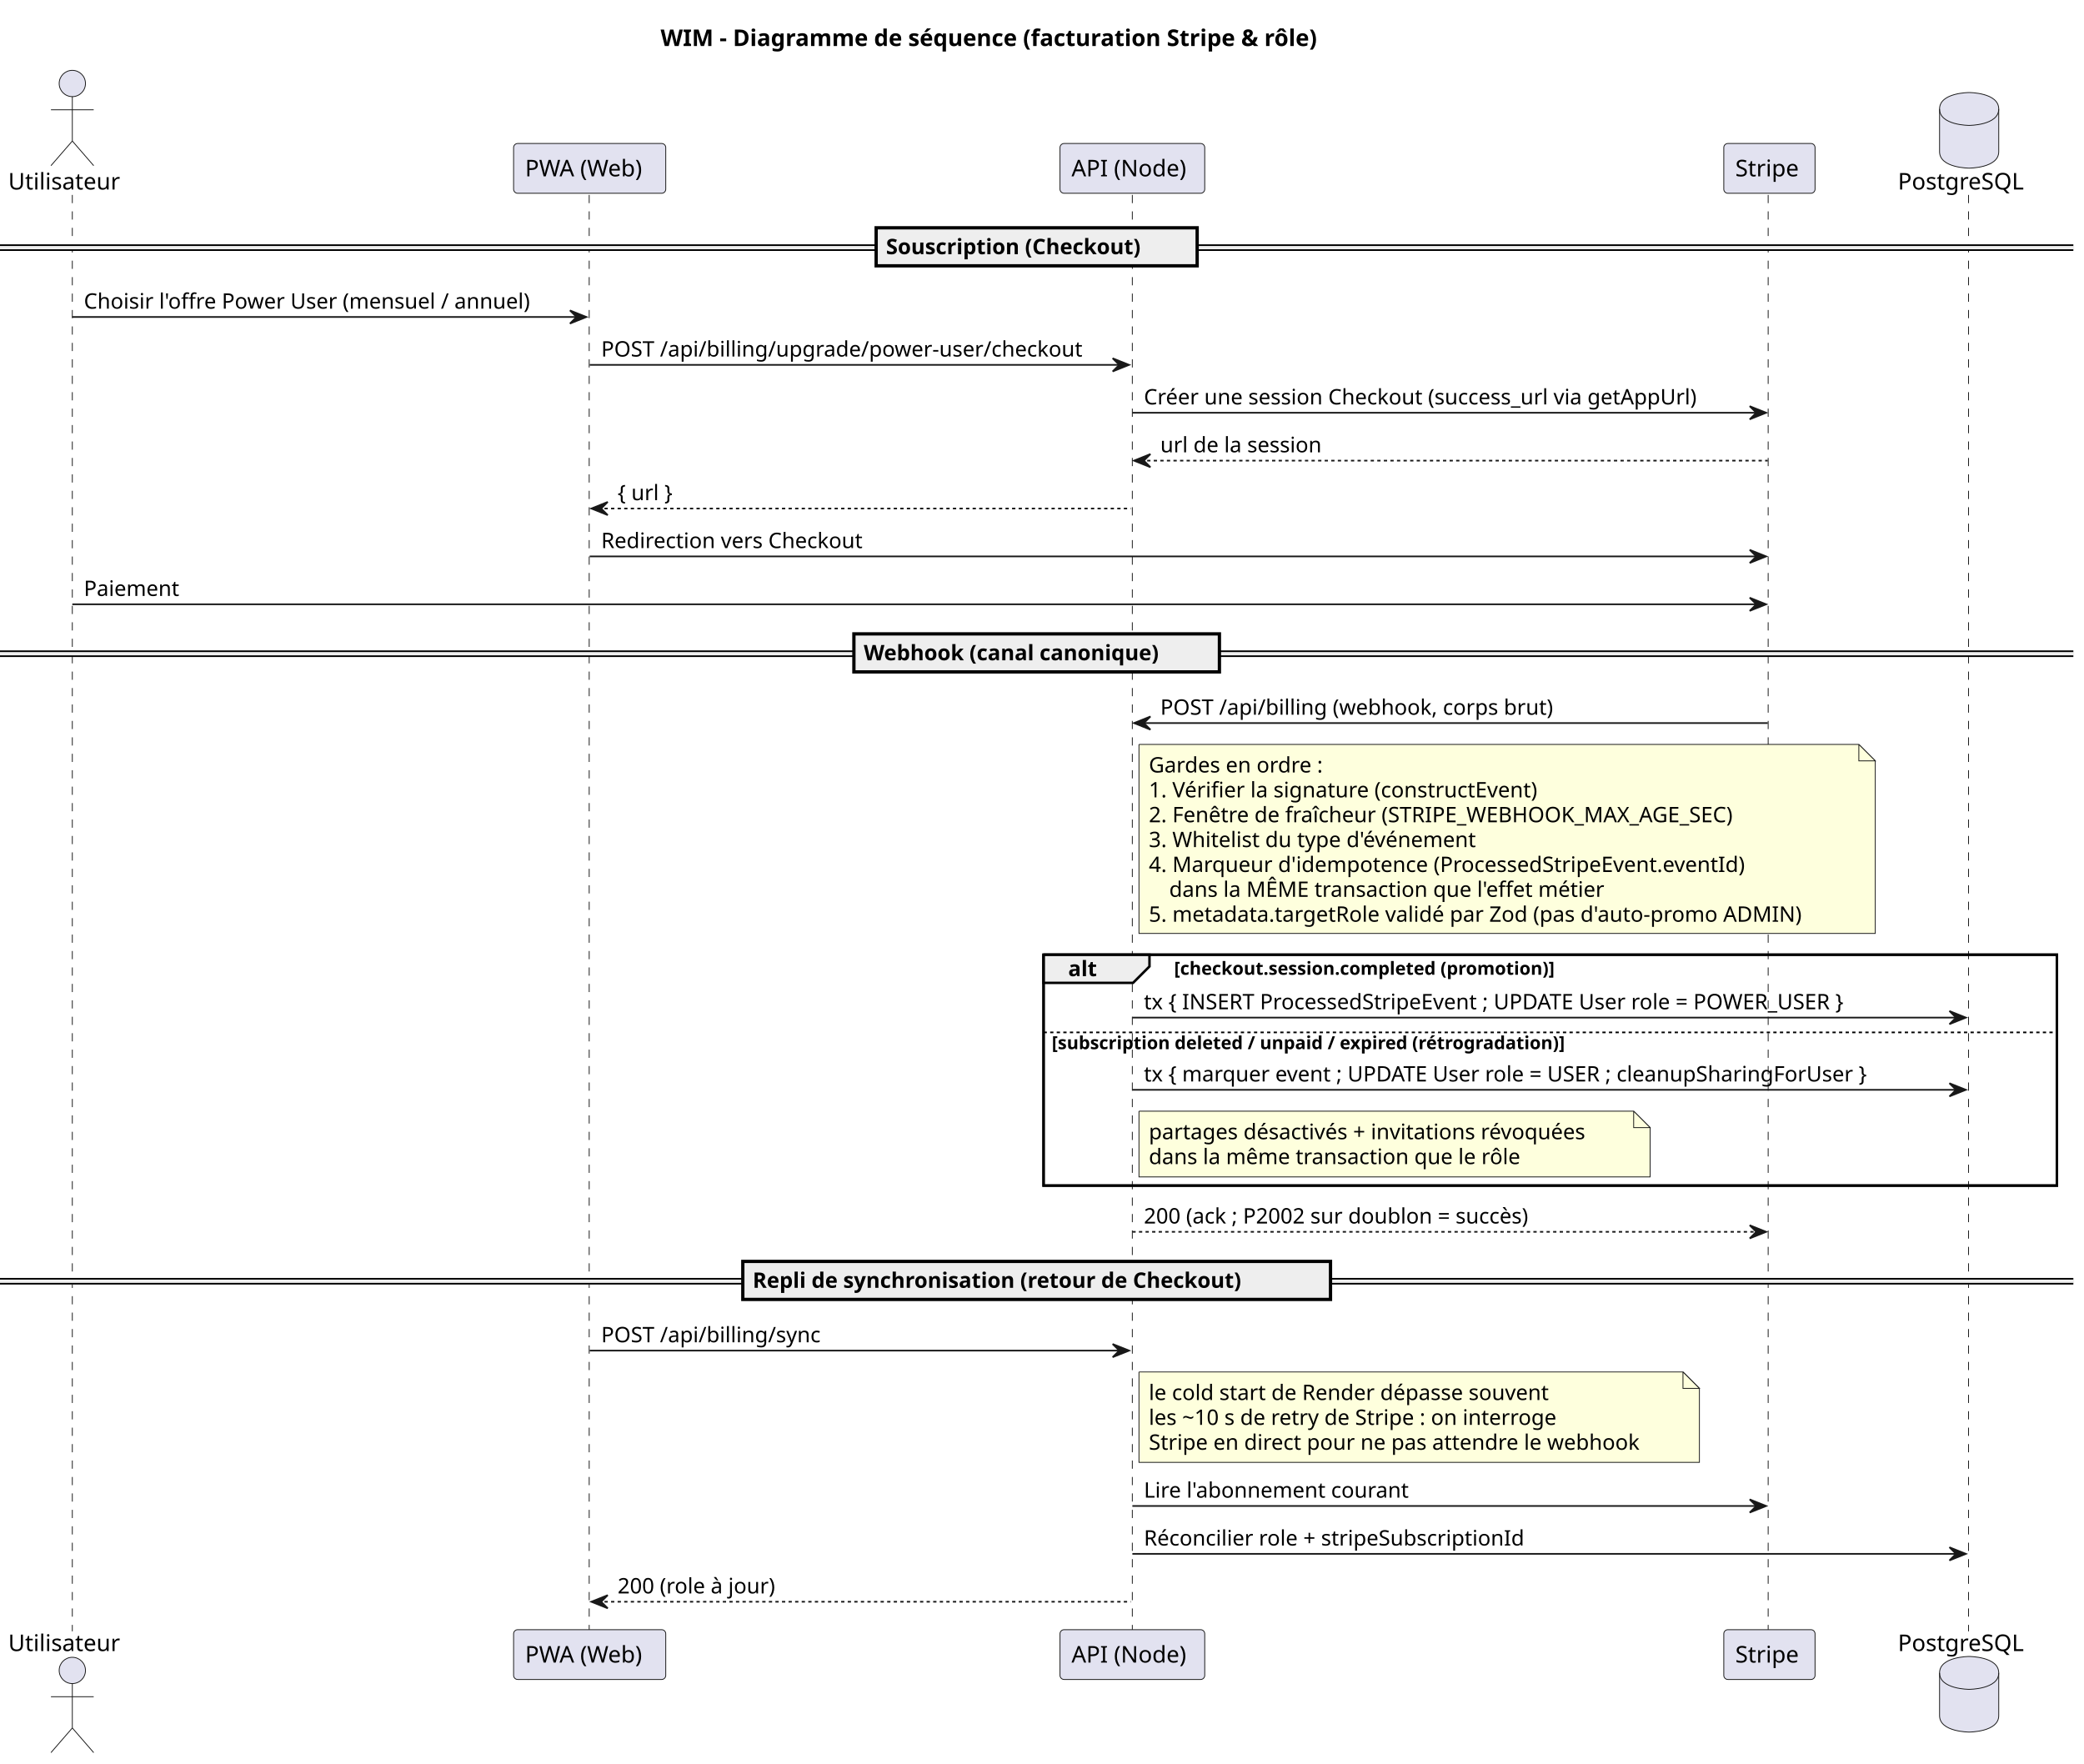
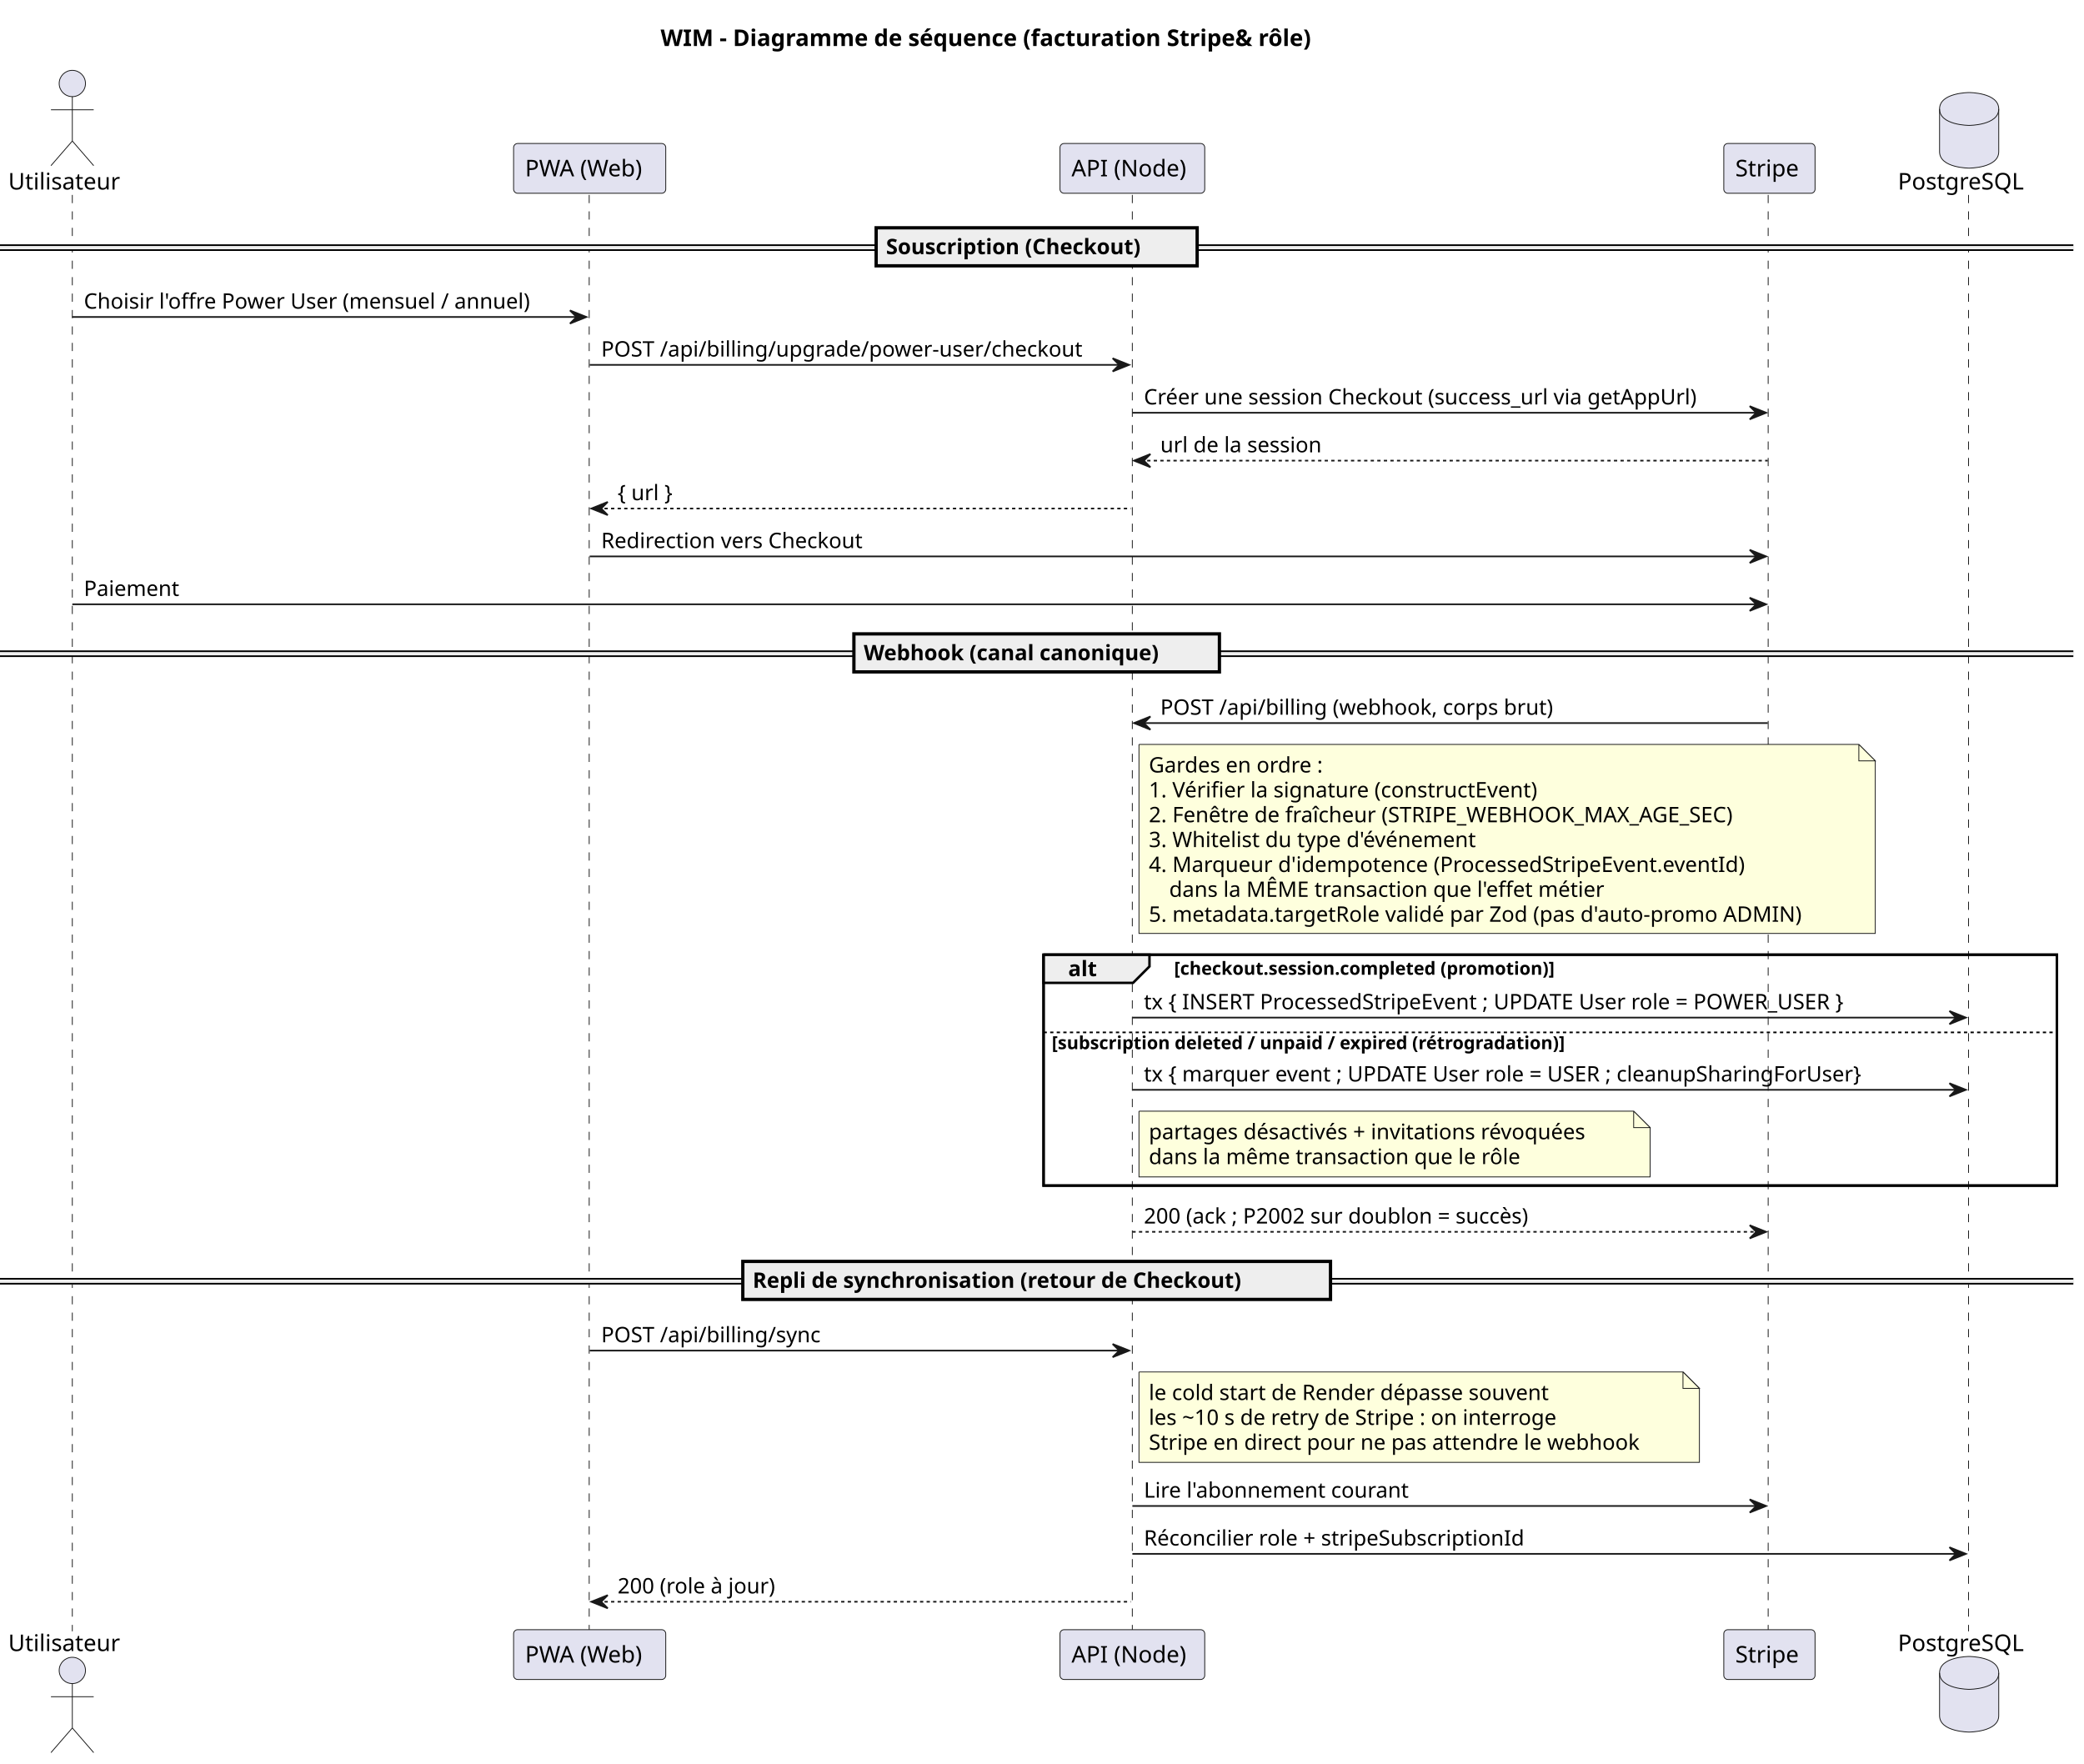
<svg xmlns="http://www.w3.org/2000/svg" contentStyleType="text/css" data-diagram-type="SEQUENCE" height="1073px" preserveAspectRatio="none" style="width:1268px;height:1073px;background:#FFFFFF;" version="1.1" viewBox="0 0 1268 1073" width="1268px" zoomAndPan="magnify">
  <defs />
  <g>
-     <text fill="#000000" font-family="sans-serif" font-size="14" font-weight="bold" lengthAdjust="spacing" textLength="456.627" x="401.935" y="27.995">WIM - Diagramme de séquence (facturation Stripe &amp; rôle)</text>
+     <text fill="#000000" font-family="sans-serif" font-size="14" font-weight="bold" lengthAdjust="spacing" textLength="456.627" x="401.935" y="27.995">WIM - Diagramme de séquence (facturation Stripe
+ &amp; rôle)</text>
    <rect fill="none" height="140.469" style="stroke:#000000;stroke-width:1.5;" width="616.545" x="634.953" y="580.852" />
    <g>
      <rect fill="#000000" fill-opacity="0" height="873.922" width="8" x="40.005" y="118.594" />
      <line style="stroke:#181818;stroke-width:0.5;stroke-dasharray:5,5;" x1="44" x2="44" y1="118.594" y2="992.516" />
    </g>
    <g>
      <rect fill="#000000" fill-opacity="0" height="873.922" width="8" x="354.785" y="118.594" />
      <line style="stroke:#181818;stroke-width:0.5;stroke-dasharray:5,5;" x1="358.495" x2="358.495" y1="118.594" y2="992.516" />
    </g>
    <g>
      <rect fill="#000000" fill-opacity="0" height="873.922" width="8" x="684.983" y="118.594" />
      <line style="stroke:#181818;stroke-width:0.5;stroke-dasharray:5,5;" x1="688.953" x2="688.953" y1="118.594" y2="992.516" />
    </g>
    <g>
      <rect fill="#000000" fill-opacity="0" height="873.922" width="8" x="1072.596" y="118.594" />
      <line style="stroke:#181818;stroke-width:0.5;stroke-dasharray:5,5;" x1="1075.835" x2="1075.835" y1="118.594" y2="992.516" />
    </g>
    <g>
      <rect fill="#000000" fill-opacity="0" height="873.922" width="8" x="1194.122" y="118.594" />
      <line style="stroke:#181818;stroke-width:0.5;stroke-dasharray:5,5;" x1="1197.745" x2="1197.745" y1="118.594" y2="992.516" />
    </g>
    <g class="participant participant-head" data-participant="User">
      <text fill="#000000" font-family="sans-serif" font-size="14" lengthAdjust="spacing" textLength="72.01" x="5" y="115.292">Utilisateur</text>
      <ellipse cx="44.005" cy="50.797" fill="#E2E2F0" rx="8" ry="8" style="stroke:#181818;stroke-width:0.5;" />
      <path d="M44.005,58.797 L44.005,85.797 M31.005,66.797 L57.005,66.797 M44.005,85.797 L31.005,100.797 M44.005,85.797 L57.005,100.797" fill="none" style="stroke:#181818;stroke-width:0.5;" />
    </g>
    <g class="participant participant-tail" data-participant="User">
      <text fill="#000000" font-family="sans-serif" font-size="14" lengthAdjust="spacing" textLength="72.01" x="5" y="1004.511">Utilisateur</text>
      <ellipse cx="44.005" cy="1016.312" fill="#E2E2F0" rx="8" ry="8" style="stroke:#181818;stroke-width:0.5;" />
      <path d="M44.005,1024.312 L44.005,1051.312 M31.005,1032.312 L57.005,1032.312 M44.005,1051.312 L31.005,1066.312 M44.005,1051.312 L57.005,1066.312" fill="none" style="stroke:#181818;stroke-width:0.5;" />
    </g>
    <g class="participant participant-head" data-participant="Web">
      <rect fill="#E2E2F0" height="30.297" rx="2.5" ry="2.5" style="stroke:#181818;stroke-width:0.5;" width="92.579" x="312.495" y="87.297" />
      <text fill="#000000" font-family="sans-serif" font-size="14" lengthAdjust="spacing" textLength="78.579" x="319.495" y="107.292">PWA (Web)</text>
    </g>
    <g class="participant participant-tail" data-participant="Web">
      <rect fill="#E2E2F0" height="30.297" rx="2.5" ry="2.5" style="stroke:#181818;stroke-width:0.5;" width="92.579" x="312.495" y="991.516" />
      <text fill="#000000" font-family="sans-serif" font-size="14" lengthAdjust="spacing" textLength="78.579" x="319.495" y="1011.511">PWA (Web)</text>
    </g>
    <g class="participant participant-head" data-participant="API">
      <rect fill="#E2E2F0" height="30.297" rx="2.5" ry="2.5" style="stroke:#181818;stroke-width:0.5;" width="88.061" x="644.953" y="87.297" />
      <text fill="#000000" font-family="sans-serif" font-size="14" lengthAdjust="spacing" textLength="74.061" x="651.953" y="107.292">API (Node)</text>
    </g>
    <g class="participant participant-tail" data-participant="API">
      <rect fill="#E2E2F0" height="30.297" rx="2.5" ry="2.5" style="stroke:#181818;stroke-width:0.5;" width="88.061" x="644.953" y="991.516" />
      <text fill="#000000" font-family="sans-serif" font-size="14" lengthAdjust="spacing" textLength="74.061" x="651.953" y="1011.511">API (Node)</text>
    </g>
    <g class="participant participant-head" data-participant="Stripe">
      <rect fill="#E2E2F0" height="30.297" rx="2.5" ry="2.5" style="stroke:#181818;stroke-width:0.5;" width="55.522" x="1048.835" y="87.297" />
      <text fill="#000000" font-family="sans-serif" font-size="14" lengthAdjust="spacing" textLength="41.522" x="1055.835" y="107.292">Stripe</text>
    </g>
    <g class="participant participant-tail" data-participant="Stripe">
      <rect fill="#E2E2F0" height="30.297" rx="2.5" ry="2.5" style="stroke:#181818;stroke-width:0.5;" width="55.522" x="1048.835" y="991.516" />
      <text fill="#000000" font-family="sans-serif" font-size="14" lengthAdjust="spacing" textLength="41.522" x="1055.835" y="1011.511">Stripe</text>
    </g>
    <g class="participant participant-head" data-participant="DB">
      <text fill="#000000" font-family="sans-serif" font-size="14" lengthAdjust="spacing" textLength="80.753" x="1154.745" y="115.292">PostgreSQL</text>
      <path d="M1180.122,66.297 C1180.122,56.297 1198.122,56.297 1198.122,56.297 C1198.122,56.297 1216.122,56.297 1216.122,66.297 L1216.122,92.297 C1216.122,102.297 1198.122,102.297 1198.122,102.297 C1198.122,102.297 1180.122,102.297 1180.122,92.297 L1180.122,66.297" fill="#E2E2F0" style="stroke:#181818;stroke-width:0.5;" />
      <path d="M1180.122,66.297 C1180.122,76.297 1198.122,76.297 1198.122,76.297 C1198.122,76.297 1216.122,76.297 1216.122,66.297" fill="none" style="stroke:#181818;stroke-width:0.5;" />
    </g>
    <g class="participant participant-tail" data-participant="DB">
      <text fill="#000000" font-family="sans-serif" font-size="14" lengthAdjust="spacing" textLength="80.753" x="1154.745" y="1004.511">PostgreSQL</text>
      <path d="M1180.122,1017.812 C1180.122,1007.812 1198.122,1007.812 1198.122,1007.812 C1198.122,1007.812 1216.122,1007.812 1216.122,1017.812 L1216.122,1043.812 C1216.122,1053.812 1198.122,1053.812 1198.122,1053.812 C1198.122,1053.812 1180.122,1053.812 1180.122,1043.812 L1180.122,1017.812" fill="#E2E2F0" style="stroke:#181818;stroke-width:0.5;" />
      <path d="M1180.122,1017.812 C1180.122,1027.812 1198.122,1027.812 1198.122,1027.812 C1198.122,1027.812 1216.122,1027.812 1216.122,1017.812" fill="none" style="stroke:#181818;stroke-width:0.5;" />
    </g>
    <rect fill="#EEEEEE" height="3" style="stroke:#EEEEEE;stroke-width:1;" width="1261.498" x="0" y="149.16" />
    <line style="stroke:#000000;stroke-width:1;" x1="0" x2="1261.498" y1="149.16" y2="149.16" />
    <line style="stroke:#000000;stroke-width:1;" x1="0" x2="1261.498" y1="152.16" y2="152.16" />
    <rect fill="#EEEEEE" height="23.133" style="stroke:#000000;stroke-width:2;" width="195.321" x="533.089" y="138.594" />
    <text fill="#000000" font-family="sans-serif" font-size="13" font-weight="bold" lengthAdjust="spacing" textLength="176.795" x="539.089" y="154.661">Souscription (Checkout)</text>
    <g class="message" data-participant-1="User" data-participant-2="Web">
      <polygon fill="#181818" points="346.785,188.859,356.785,192.859,346.785,196.859,350.785,192.859" style="stroke:#181818;stroke-width:1;" />
      <line style="stroke:#181818;stroke-width:1;" x1="44.005" x2="352.785" y1="192.859" y2="192.859" />
      <text fill="#000000" font-family="sans-serif" font-size="13" lengthAdjust="spacing" textLength="290.78" x="51.005" y="187.793">Choisir l'offre Power User (mensuel / annuel)</text>
    </g>
    <g class="message" data-participant-1="Web" data-participant-2="API">
      <polygon fill="#181818" points="676.983,217.992,686.983,221.992,676.983,225.992,680.983,221.992" style="stroke:#181818;stroke-width:1;" />
      <line style="stroke:#181818;stroke-width:1;" x1="358.785" x2="682.983" y1="221.992" y2="221.992" />
      <text fill="#000000" font-family="sans-serif" font-size="13" lengthAdjust="spacing" textLength="306.198" x="365.785" y="216.926">POST /api/billing/upgrade/power-user/checkout</text>
    </g>
    <g class="message" data-participant-1="API" data-participant-2="Stripe">
      <polygon fill="#181818" points="1064.596,247.125,1074.596,251.125,1064.596,255.125,1068.596,251.125" style="stroke:#181818;stroke-width:1;" />
      <line style="stroke:#181818;stroke-width:1;" x1="688.983" x2="1070.596" y1="251.125" y2="251.125" />
      <text fill="#000000" font-family="sans-serif" font-size="13" lengthAdjust="spacing" textLength="363.613" x="695.983" y="246.059">Créer une session Checkout (success_url via getAppUrl)</text>
    </g>
    <g class="message" data-participant-1="Stripe" data-participant-2="API">
      <polygon fill="#181818" points="699.983,276.258,689.983,280.258,699.983,284.258,695.983,280.258" style="stroke:#181818;stroke-width:1;" />
      <line style="stroke:#181818;stroke-width:1;stroke-dasharray:2,2;" x1="693.983" x2="1075.596" y1="280.258" y2="280.258" />
      <text fill="#000000" font-family="sans-serif" font-size="13" lengthAdjust="spacing" textLength="105.543" x="705.983" y="275.192">url de la session</text>
    </g>
    <g class="message" data-participant-1="API" data-participant-2="Web">
      <polygon fill="#181818" points="369.785,305.391,359.785,309.391,369.785,313.391,365.785,309.391" style="stroke:#181818;stroke-width:1;" />
      <line style="stroke:#181818;stroke-width:1;stroke-dasharray:2,2;" x1="363.785" x2="687.983" y1="309.391" y2="309.391" />
      <text fill="#000000" font-family="sans-serif" font-size="13" lengthAdjust="spacing" textLength="42.002" x="375.785" y="304.325">{ url }</text>
    </g>
    <g class="message" data-participant-1="Web" data-participant-2="Stripe">
      <polygon fill="#181818" points="1064.596,334.523,1074.596,338.523,1064.596,342.523,1068.596,338.523" style="stroke:#181818;stroke-width:1;" />
      <line style="stroke:#181818;stroke-width:1;" x1="358.785" x2="1070.596" y1="338.523" y2="338.523" />
      <text fill="#000000" font-family="sans-serif" font-size="13" lengthAdjust="spacing" textLength="171.641" x="365.785" y="333.457">Redirection vers Checkout</text>
    </g>
    <g class="message" data-participant-1="User" data-participant-2="Stripe">
      <polygon fill="#181818" points="1064.596,363.656,1074.596,367.656,1064.596,371.656,1068.596,367.656" style="stroke:#181818;stroke-width:1;" />
      <line style="stroke:#181818;stroke-width:1;" x1="44.005" x2="1070.596" y1="367.656" y2="367.656" />
      <text fill="#000000" font-family="sans-serif" font-size="13" lengthAdjust="spacing" textLength="61.414" x="51.005" y="362.59">Paiement</text>
    </g>
    <rect fill="#EEEEEE" height="3" style="stroke:#EEEEEE;stroke-width:1;" width="1261.498" x="0" y="396.223" />
    <line style="stroke:#000000;stroke-width:1;" x1="0" x2="1261.498" y1="396.223" y2="396.223" />
    <line style="stroke:#000000;stroke-width:1;" x1="0" x2="1261.498" y1="399.223" y2="399.223" />
    <rect fill="#EEEEEE" height="23.133" style="stroke:#000000;stroke-width:2;" width="222.4" x="519.549" y="385.656" />
    <text fill="#000000" font-family="sans-serif" font-size="13" font-weight="bold" lengthAdjust="spacing" textLength="203.874" x="525.549" y="401.723">Webhook (canal canonique)</text>
    <g class="message" data-participant-1="Stripe" data-participant-2="API">
      <polygon fill="#181818" points="699.983,435.922,689.983,439.922,699.983,443.922,695.983,439.922" style="stroke:#181818;stroke-width:1;" />
      <line style="stroke:#181818;stroke-width:1;" x1="693.983" x2="1075.596" y1="439.922" y2="439.922" />
      <text fill="#000000" font-family="sans-serif" font-size="13" lengthAdjust="spacing" textLength="253.811" x="705.983" y="434.856">POST /api/billing (webhook, corps brut)</text>
    </g>
    <path d="M693,452.922 L693,567.922 L1141,567.922 L1141,462.922 L1131,452.922 L693,452.922" fill="#FEFFDD" style="stroke:#181818;stroke-width:0.5;" />
    <path d="M1131,452.922 L1131,462.922 L1141,462.922 L1131,452.922" fill="#FEFFDD" style="stroke:#181818;stroke-width:0.5;" />
    <text fill="#000000" font-family="sans-serif" font-size="13" lengthAdjust="spacing" textLength="114.315" x="699" y="469.989">Gardes en ordre :</text>
    <text fill="#000000" font-family="sans-serif" font-size="13" lengthAdjust="spacing" textLength="257.835" x="699" y="485.122">1. Vérifier la signature (constructEvent)</text>
    <text fill="#000000" font-family="sans-serif" font-size="13" lengthAdjust="spacing" textLength="385.55" x="699" y="500.254">2. Fenêtre de fraîcheur (STRIPE_WEBHOOK_MAX_AGE_SEC)</text>
    <text fill="#000000" font-family="sans-serif" font-size="13" lengthAdjust="spacing" textLength="217.109" x="699" y="515.387">3. Whitelist du type d'événement</text>
    <text fill="#000000" font-family="sans-serif" font-size="13" lengthAdjust="spacing" textLength="389.702" x="699" y="530.52">4. Marqueur d'idempotence (ProcessedStripeEvent.eventId)</text>
    <text fill="#000000" font-family="sans-serif" font-size="13" lengthAdjust="spacing" textLength="284.534" x="711.397" y="545.653">dans la MÊME transaction que l'effet métier</text>
    <text fill="#000000" font-family="sans-serif" font-size="13" lengthAdjust="spacing" textLength="427.381" x="699" y="560.786">5. metadata.targetRole validé par Zod (pas d'auto-promo ADMIN)</text>
    <path d="M634.953,580.852 L699.395,580.852 L699.395,587.984 L689.395,597.984 L634.953,597.984 L634.953,580.852" fill="#EEEEEE" style="stroke:#000000;stroke-width:1.5;" />
    <rect fill="none" height="140.469" style="stroke:#000000;stroke-width:1.5;" width="616.545" x="634.953" y="580.852" />
    <text fill="#000000" font-family="sans-serif" font-size="13" font-weight="bold" lengthAdjust="spacing" textLength="19.443" x="649.953" y="593.918">alt</text>
    <text fill="#000000" font-family="sans-serif" font-size="11" font-weight="bold" lengthAdjust="spacing" textLength="264.381" x="714.395" y="593.062">[checkout.session.completed (promotion)]</text>
    <g class="message" data-participant-1="API" data-participant-2="DB">
      <polygon fill="#181818" points="1186.122,615.117,1196.122,619.117,1186.122,623.117,1190.122,619.117" style="stroke:#181818;stroke-width:1;" />
      <line style="stroke:#181818;stroke-width:1;" x1="688.983" x2="1192.122" y1="619.117" y2="619.117" />
      <text fill="#000000" font-family="sans-serif" font-size="13" lengthAdjust="spacing" textLength="471.44" x="695.983" y="614.051">tx { INSERT ProcessedStripeEvent ; UPDATE User role = POWER_USER }</text>
    </g>
    <line style="stroke:#000000;stroke-width:1;stroke-dasharray:2,2;" x1="634.953" x2="1251.498" y1="628.117" y2="628.117" />
    <text fill="#000000" font-family="sans-serif" font-size="11" font-weight="bold" lengthAdjust="spacing" textLength="356.211" x="639.953" y="638.328">[subscription deleted / unpaid / expired (rétrogradation)]</text>
    <g class="message" data-participant-1="API" data-participant-2="DB">
      <polygon fill="#181818" points="1186.122,659.055,1196.122,663.055,1186.122,667.055,1190.122,663.055" style="stroke:#181818;stroke-width:1;" />
      <line style="stroke:#181818;stroke-width:1;" x1="688.983" x2="1192.122" y1="663.055" y2="663.055" />
-       <text fill="#000000" font-family="sans-serif" font-size="13" lengthAdjust="spacing" textLength="485.139" x="695.983" y="657.989">tx { marquer event ; UPDATE User role = USER ; cleanupSharingForUser }</text>
+       <text fill="#000000" font-family="sans-serif" font-size="13" lengthAdjust="spacing" textLength="485.139" x="695.983" y="657.989">tx { marquer event ; UPDATE User role = USER ; cleanupSharingForUser
+ }</text>
    </g>
    <path d="M693,676.055 L693,716.055 L1004,716.055 L1004,686.055 L994,676.055 L693,676.055" fill="#FEFFDD" style="stroke:#181818;stroke-width:0.5;" />
    <path d="M994,676.055 L994,686.055 L1004,686.055 L994,676.055" fill="#FEFFDD" style="stroke:#181818;stroke-width:0.5;" />
    <text fill="#000000" font-family="sans-serif" font-size="13" lengthAdjust="spacing" textLength="290.526" x="699" y="693.122">partages désactivés + invitations révoquées</text>
    <text fill="#000000" font-family="sans-serif" font-size="13" lengthAdjust="spacing" textLength="243.369" x="699" y="708.254">dans la même transaction que le rôle</text>
    <g class="message" data-participant-1="API" data-participant-2="Stripe">
      <polygon fill="#181818" points="1064.596,745.453,1074.596,749.453,1064.596,753.453,1068.596,749.453" style="stroke:#181818;stroke-width:1;" />
      <line style="stroke:#181818;stroke-width:1;stroke-dasharray:2,2;" x1="688.983" x2="1070.596" y1="749.453" y2="749.453" />
      <text fill="#000000" font-family="sans-serif" font-size="13" lengthAdjust="spacing" textLength="259.657" x="695.983" y="744.387">200 (ack ; P2002 sur doublon = succès)</text>
    </g>
    <rect fill="#EEEEEE" height="3" style="stroke:#EEEEEE;stroke-width:1;" width="1261.498" x="0" y="778.019" />
    <line style="stroke:#000000;stroke-width:1;" x1="0" x2="1261.498" y1="778.019" y2="778.019" />
    <line style="stroke:#000000;stroke-width:1;" x1="0" x2="1261.498" y1="781.019" y2="781.019" />
    <rect fill="#EEEEEE" height="23.133" style="stroke:#000000;stroke-width:2;" width="357.58" x="451.959" y="767.453" />
    <text fill="#000000" font-family="sans-serif" font-size="13" font-weight="bold" lengthAdjust="spacing" textLength="339.054" x="457.959" y="783.52">Repli de synchronisation (retour de Checkout)</text>
    <g class="message" data-participant-1="Web" data-participant-2="API">
      <polygon fill="#181818" points="676.983,817.719,686.983,821.719,676.983,825.719,680.983,821.719" style="stroke:#181818;stroke-width:1;" />
      <line style="stroke:#181818;stroke-width:1;" x1="358.785" x2="682.983" y1="821.719" y2="821.719" />
      <text fill="#000000" font-family="sans-serif" font-size="13" lengthAdjust="spacing" textLength="140.41" x="365.785" y="816.653">POST /api/billing/sync</text>
    </g>
    <path d="M693,834.719 L693,889.719 L1034,889.719 L1034,844.719 L1024,834.719 L693,834.719" fill="#FEFFDD" style="stroke:#181818;stroke-width:0.5;" />
    <path d="M1024,834.719 L1024,844.719 L1034,844.719 L1024,834.719" fill="#FEFFDD" style="stroke:#181818;stroke-width:0.5;" />
    <text fill="#000000" font-family="sans-serif" font-size="13" lengthAdjust="spacing" textLength="262.768" x="699" y="851.786">le cold start de Render dépasse souvent</text>
    <text fill="#000000" font-family="sans-serif" font-size="13" lengthAdjust="spacing" textLength="272.727" x="699" y="866.918">les ~10 s de retry de Stripe : on interroge</text>
    <text fill="#000000" font-family="sans-serif" font-size="13" lengthAdjust="spacing" textLength="320.481" x="699" y="882.051">Stripe en direct pour ne pas attendre le webhook</text>
    <g class="message" data-participant-1="API" data-participant-2="Stripe">
      <polygon fill="#181818" points="1064.596,912.25,1074.596,916.25,1064.596,920.25,1068.596,916.25" style="stroke:#181818;stroke-width:1;" />
      <line style="stroke:#181818;stroke-width:1;" x1="688.983" x2="1070.596" y1="916.25" y2="916.25" />
      <text fill="#000000" font-family="sans-serif" font-size="13" lengthAdjust="spacing" textLength="172.282" x="695.983" y="911.184">Lire l'abonnement courant</text>
    </g>
    <g class="message" data-participant-1="API" data-participant-2="DB">
      <polygon fill="#181818" points="1186.122,941.383,1196.122,945.383,1186.122,949.383,1190.122,945.383" style="stroke:#181818;stroke-width:1;" />
      <line style="stroke:#181818;stroke-width:1;" x1="688.983" x2="1192.122" y1="945.383" y2="945.383" />
      <text fill="#000000" font-family="sans-serif" font-size="13" lengthAdjust="spacing" textLength="249.831" x="695.983" y="940.317">Réconcilier role + stripeSubscriptionId</text>
    </g>
    <g class="message" data-participant-1="API" data-participant-2="Web">
      <polygon fill="#181818" points="369.785,970.516,359.785,974.516,369.785,978.516,365.785,974.516" style="stroke:#181818;stroke-width:1;" />
      <line style="stroke:#181818;stroke-width:1;stroke-dasharray:2,2;" x1="363.785" x2="687.983" y1="974.516" y2="974.516" />
      <text fill="#000000" font-family="sans-serif" font-size="13" lengthAdjust="spacing" textLength="105.377" x="375.785" y="969.45">200 (role à jour)</text>
    </g>
  </g>
</svg>
